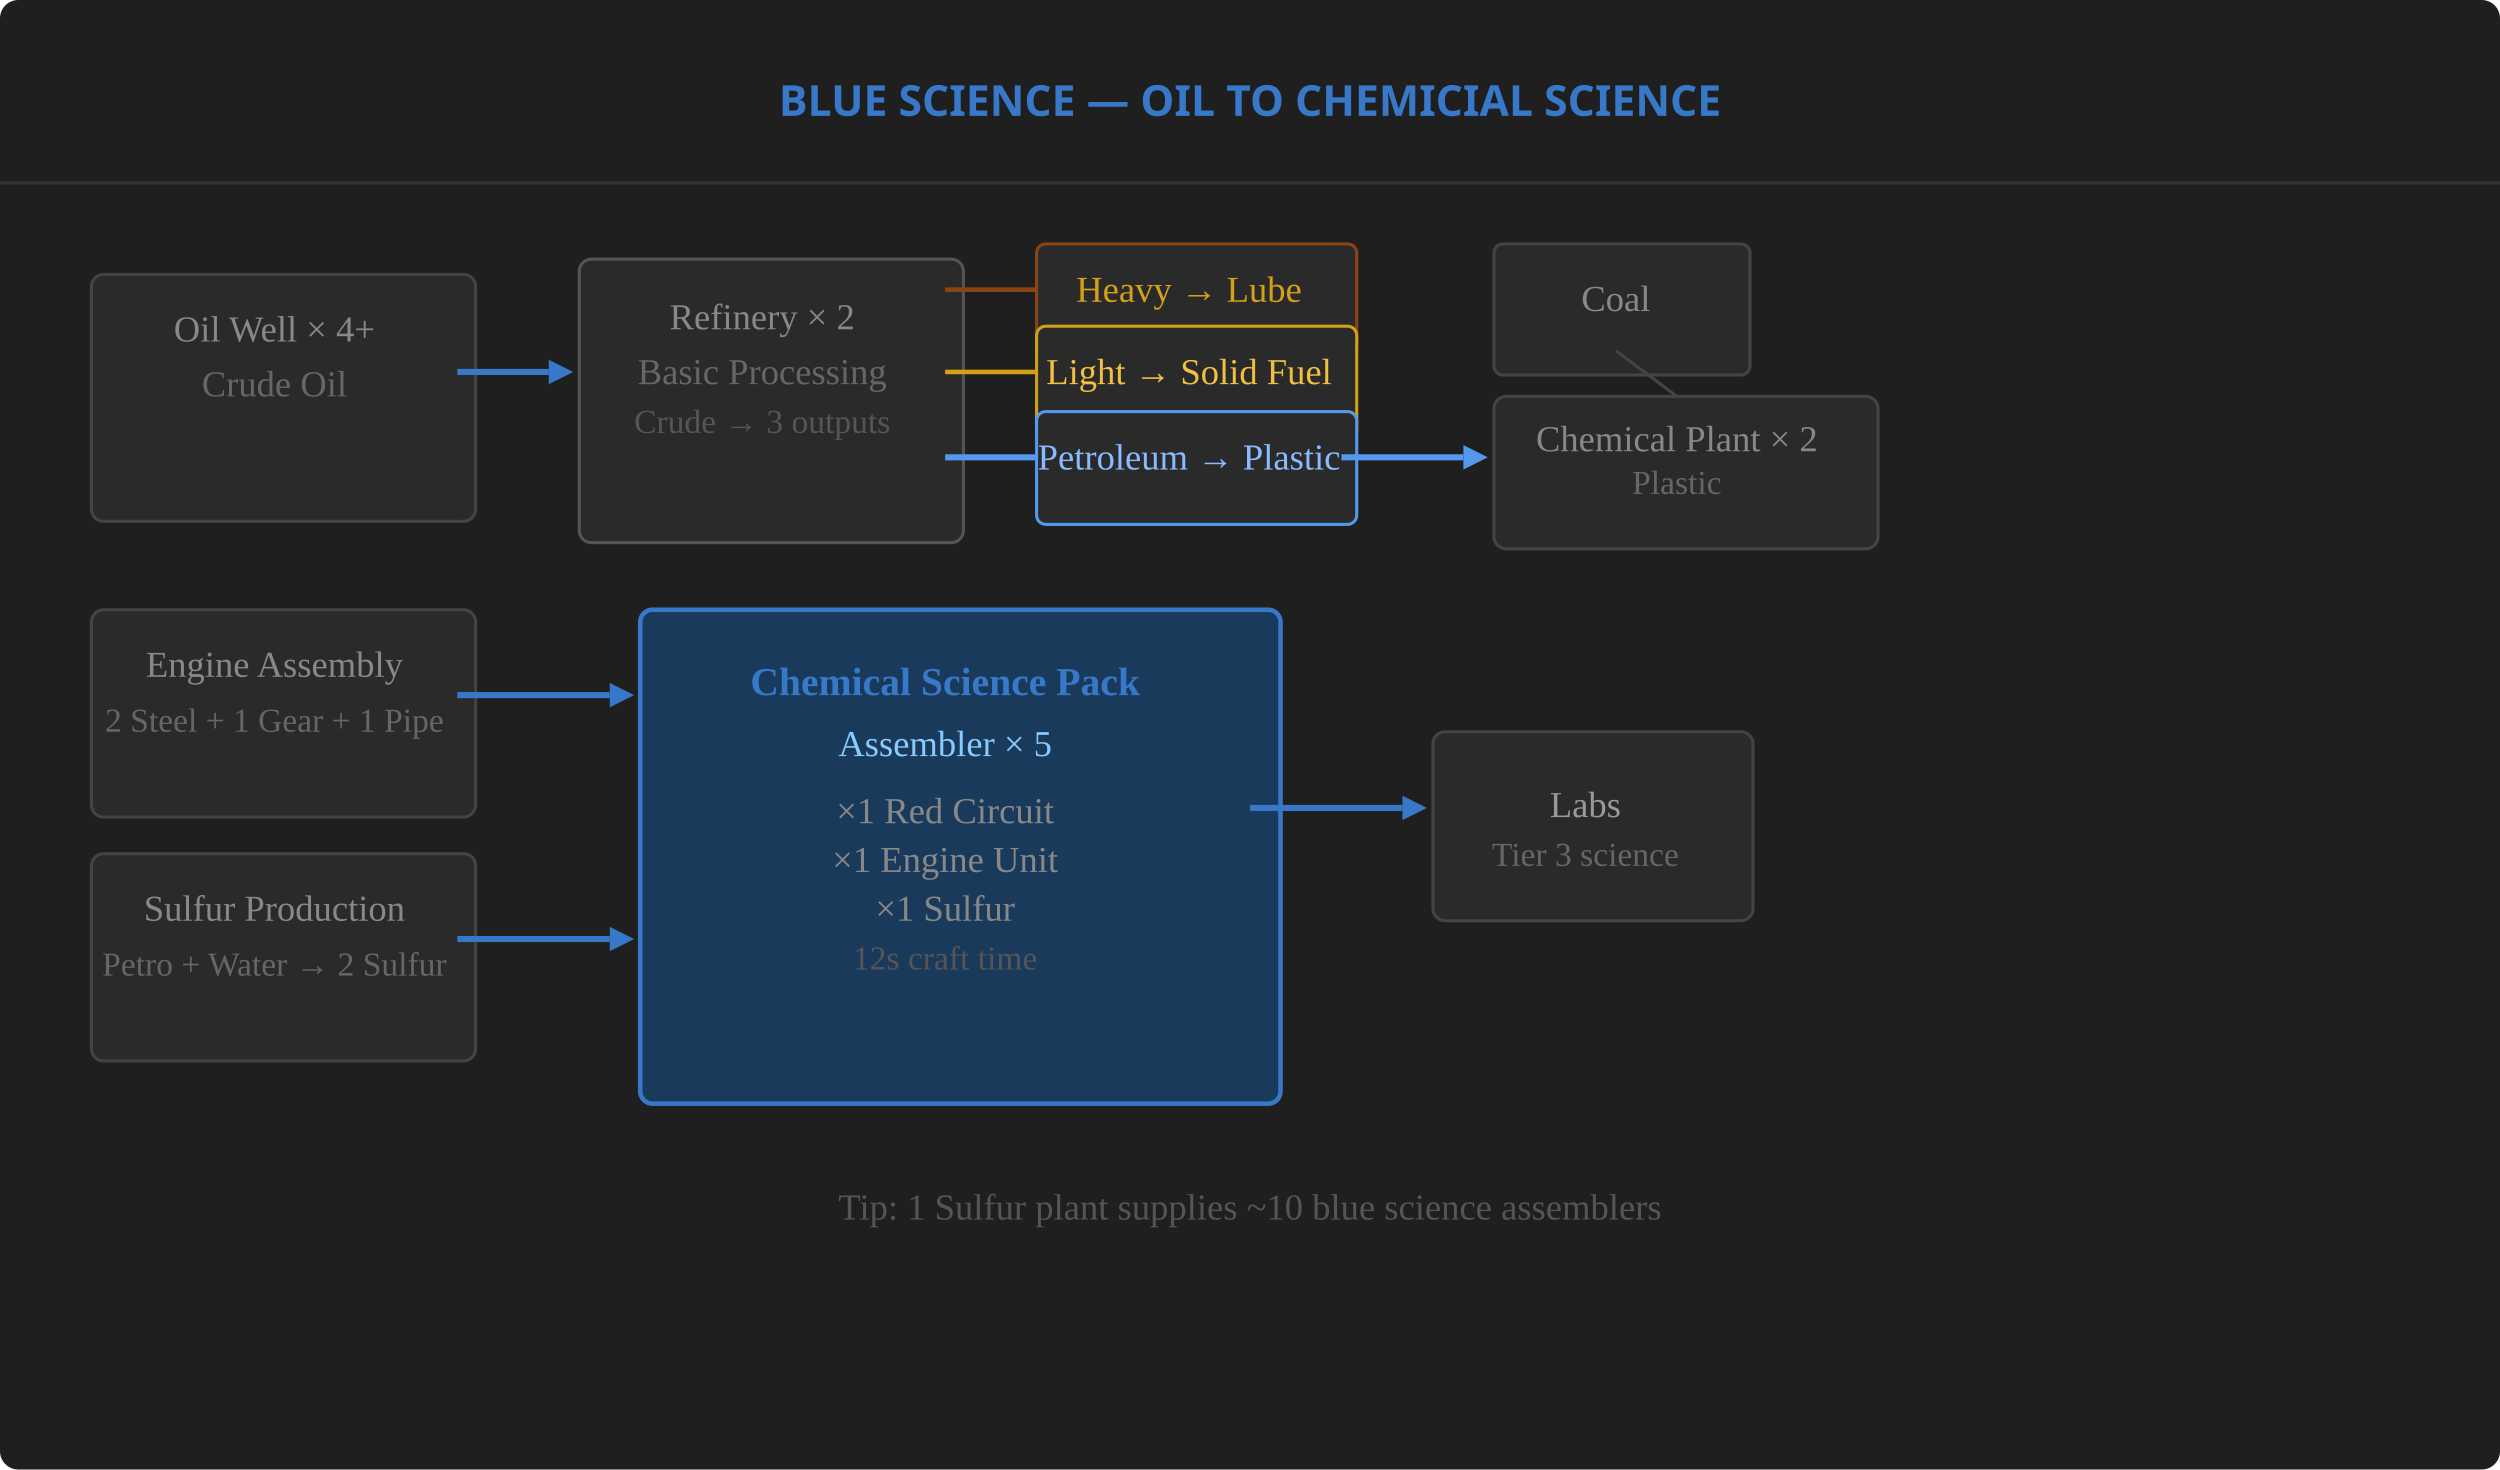
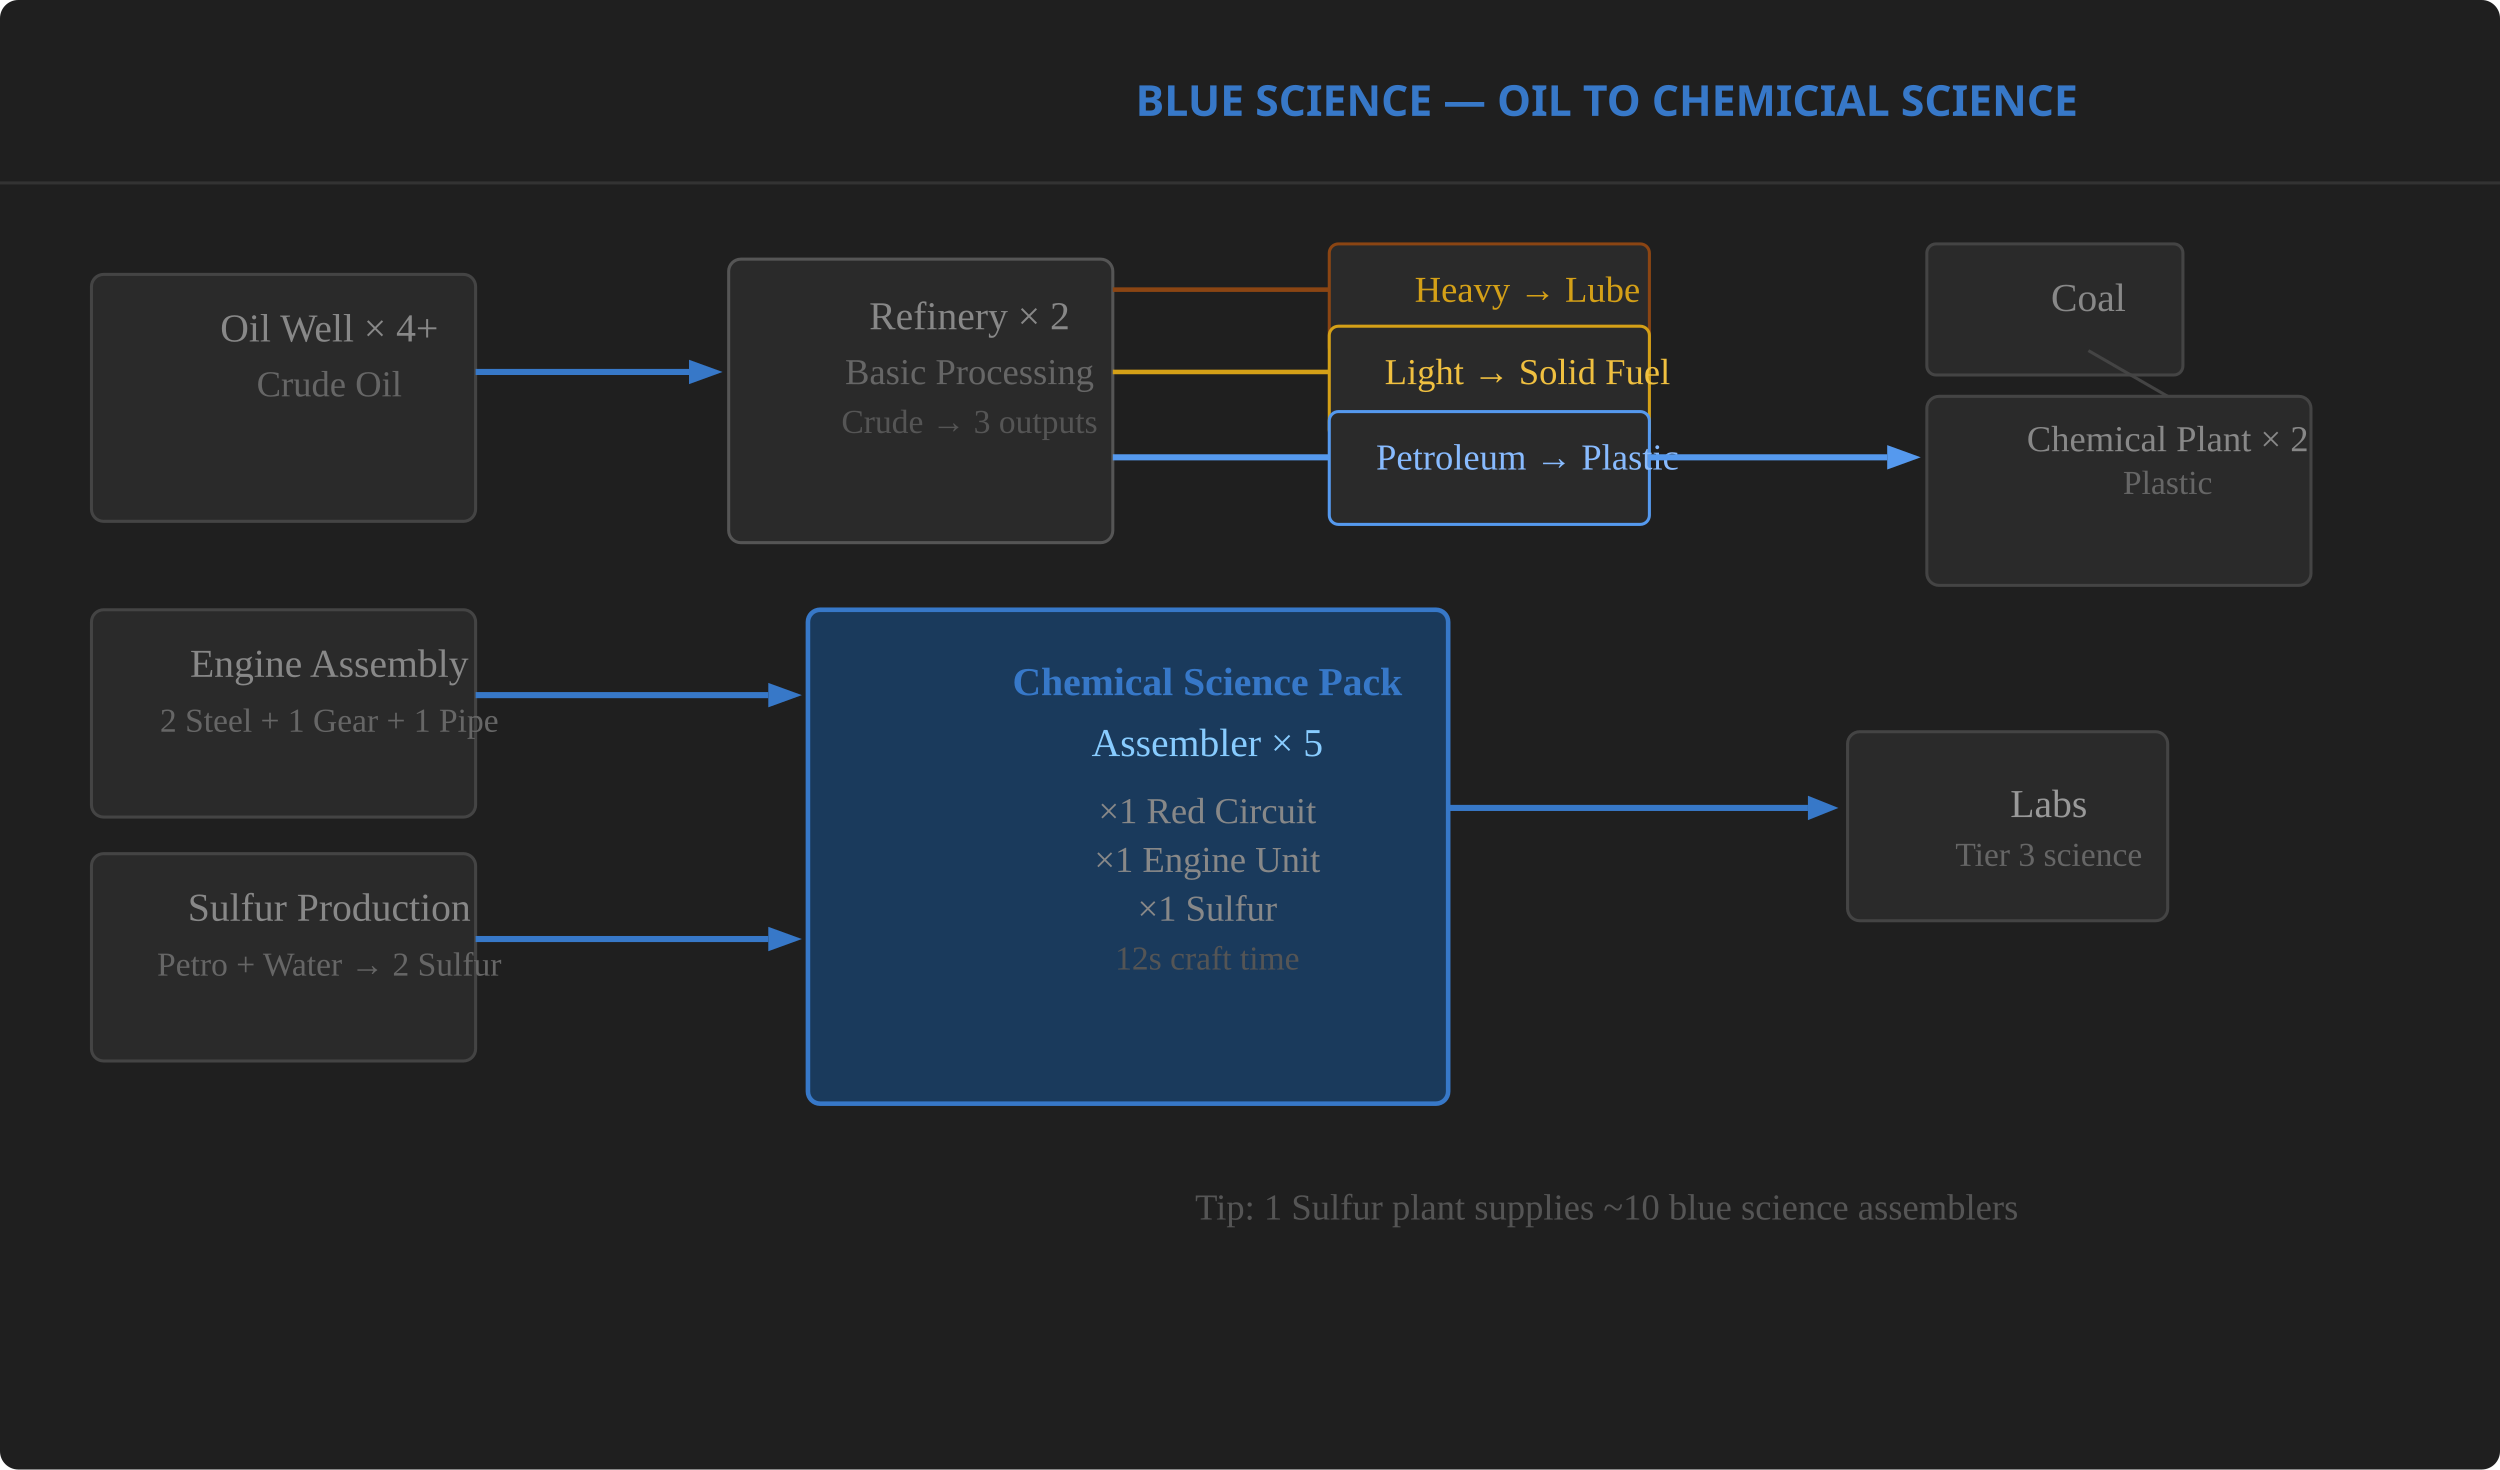
<svg xmlns="http://www.w3.org/2000/svg" viewBox="0 0 820 482" width="820" height="482">
  <defs>
    <filter id="g">
      <feGaussianBlur stdDeviation="2" result="b" />
      <feMerge>
        <feMergeNode in="b" />
        <feMergeNode in="SourceGraphic" />
      </feMerge>
    </filter>
  </defs>
  <rect width="820" height="482" fill="#1f1f1f" rx="6" />
  <line x1="0" y1="60" x2="820" y2="60" stroke="#333" />
-   <text x="410" y="38" text-anchor="middle" font-family="Orbitron,sans-serif" font-size="14" font-weight="900" fill="#3778c8">BLUE SCIENCE — OIL TO CHEMICIAL SCIENCE</text>
+   <text x="527" y="38" text-anchor="middle" font-family="Orbitron,sans-serif" font-size="14" font-weight="900" fill="#3778c8">BLUE SCIENCE — OIL TO CHEMICIAL SCIENCE</text>
  <rect x="30" y="90" width="126" height="81" rx="4" fill="#2a2a2a" stroke="#444" />
-   <text x="90" y="112" text-anchor="middle" font-size="12" fill="#888">Oil Well × 4+</text>
-   <text x="90" y="130" text-anchor="middle" font-size="12" fill="#666">Crude Oil</text>
-   <line x1="150" y1="122" x2="180" y2="122" stroke="#3778c8" stroke-width="2" />
-   <polygon points="180,118 188,122 180,126" fill="#3778c8" />
-   <rect x="190" y="85" width="126" height="93" rx="4" fill="#2a2a2a" stroke="#555" />
-   <text x="250" y="108" text-anchor="middle" font-size="12" fill="#888">Refinery × 2</text>
-   <text x="250" y="126" text-anchor="middle" font-size="12" fill="#666">Basic Processing</text>
-   <text x="250" y="142" text-anchor="middle" font-size="11" fill="#555">Crude → 3 outputs</text>
-   <line x1="310" y1="95" x2="340" y2="95" stroke="#8b4513" stroke-width="1.5" />
-   <rect x="340" y="80" width="105" height="37" rx="3" fill="#2a2a2a" stroke="#8b4513" />
-   <text x="390" y="99" text-anchor="middle" font-size="12" fill="#d4a017">Heavy → Lube</text>
-   <line x1="310" y1="122" x2="340" y2="122" stroke="#d4a017" stroke-width="1.5" />
-   <rect x="340" y="107" width="105" height="37" rx="3" fill="#2a2a2a" stroke="#d4a017" />
-   <text x="390" y="126" text-anchor="middle" font-size="12" fill="#f0c040">Light → Solid Fuel</text>
-   <line x1="310" y1="150" x2="340" y2="150" stroke="#5599ee" stroke-width="2" />
-   <rect x="340" y="135" width="105" height="37" rx="3" fill="#2a2a2a" stroke="#5599ee" />
-   <text x="390" y="154" text-anchor="middle" font-size="12" fill="#88bbff">Petroleum → Plastic</text>
-   <line x1="440" y1="150" x2="480" y2="150" stroke="#5599ee" stroke-width="2" />
-   <polygon points="480,146 488,150 480,154" fill="#5599ee" />
-   <rect x="490" y="130" width="126" height="50" rx="4" fill="#2a2a2a" stroke="#444" />
-   <text x="550" y="148" text-anchor="middle" font-size="12" fill="#888">Chemical Plant × 2</text>
-   <text x="550" y="162" text-anchor="middle" font-size="11" fill="#666">Plastic</text>
-   <rect x="490" y="80" width="84" height="43" rx="3" fill="#2a2a2a" stroke="#444" />
-   <text x="530" y="102" text-anchor="middle" font-size="12" fill="#888">Coal</text>
-   <line x1="530" y1="115" x2="550" y2="130" stroke="#444" />
+   <text x="108" y="112" text-anchor="middle" font-size="13" fill="#888">Oil Well × 4+</text>
+   <text x="108" y="130" text-anchor="middle" font-size="12" fill="#666">Crude Oil</text>
+   <line x1="156" y1="122" x2="226" y2="122" stroke="#3778c8" stroke-width="2" />
+   <polygon points="226,118 237,122 226,126" fill="#3778c8" />
+   <rect x="239" y="85" width="126" height="93" rx="4" fill="#2a2a2a" stroke="#555" />
+   <text x="318" y="108" text-anchor="middle" font-size="13" fill="#888">Refinery × 2</text>
+   <text x="318" y="126" text-anchor="middle" font-size="12" fill="#666">Basic Processing</text>
+   <text x="318" y="142" text-anchor="middle" font-size="11" fill="#555">Crude → 3 outputs</text>
+   <line x1="365" y1="95" x2="436" y2="95" stroke="#8b4513" stroke-width="1.5" />
+   <rect x="436" y="80" width="105" height="37" rx="3" fill="#2a2a2a" stroke="#8b4513" />
+   <text x="501" y="99" text-anchor="middle" font-size="12" fill="#d4a017">Heavy → Lube</text>
+   <line x1="365" y1="122" x2="436" y2="122" stroke="#d4a017" stroke-width="1.5" />
+   <rect x="436" y="107" width="105" height="37" rx="3" fill="#2a2a2a" stroke="#d4a017" />
+   <text x="501" y="126" text-anchor="middle" font-size="12" fill="#f0c040">Light → Solid Fuel</text>
+   <line x1="365" y1="150" x2="436" y2="150" stroke="#5599ee" stroke-width="2" />
+   <rect x="436" y="135" width="105" height="37" rx="3" fill="#2a2a2a" stroke="#5599ee" />
+   <text x="501" y="154" text-anchor="middle" font-size="12" fill="#88bbff">Petroleum → Plastic</text>
+   <line x1="541" y1="150" x2="619" y2="150" stroke="#5599ee" stroke-width="2" />
+   <polygon points="619,146 630,150 619,154" fill="#5599ee" />
+   <rect x="632" y="130" width="126" height="62" rx="4" fill="#2a2a2a" stroke="#444" />
+   <text x="711" y="148" text-anchor="middle" font-size="12" fill="#888">Chemical Plant × 2</text>
+   <text x="711" y="162" text-anchor="middle" font-size="11" fill="#666">Plastic</text>
+   <rect x="632" y="80" width="84" height="43" rx="3" fill="#2a2a2a" stroke="#444" />
+   <text x="685" y="102" text-anchor="middle" font-size="13" fill="#888">Coal</text>
+   <line x1="685" y1="115" x2="711" y2="130" stroke="#444" />
  <rect x="30" y="200" width="126" height="68" rx="4" fill="#2a2a2a" stroke="#444" />
-   <text x="90" y="222" text-anchor="middle" font-size="12" fill="#888">Engine Assembly</text>
-   <text x="90" y="240" text-anchor="middle" font-size="11" fill="#666">2 Steel + 1 Gear + 1 Pipe</text>
-   <line x1="150" y1="228" x2="200" y2="228" stroke="#3778c8" stroke-width="2" />
-   <polygon points="200,224 208,228 200,232" fill="#3778c8" />
+   <text x="108" y="222" text-anchor="middle" font-size="13" fill="#888">Engine Assembly</text>
+   <text x="108" y="240" text-anchor="middle" font-size="11" fill="#666">2 Steel + 1 Gear + 1 Pipe</text>
+   <line x1="156" y1="228" x2="252" y2="228" stroke="#3778c8" stroke-width="2" />
+   <polygon points="252,224 263,228 252,232" fill="#3778c8" />
  <rect x="30" y="280" width="126" height="68" rx="4" fill="#2a2a2a" stroke="#444" />
-   <text x="90" y="302" text-anchor="middle" font-size="12" fill="#888">Sulfur Production</text>
-   <text x="90" y="320" text-anchor="middle" font-size="11" fill="#666">Petro + Water → 2 Sulfur</text>
-   <line x1="150" y1="308" x2="200" y2="308" stroke="#3778c8" stroke-width="2" />
-   <polygon points="200,304 208,308 200,312" fill="#3778c8" />
-   <rect x="210" y="200" width="210" height="162" rx="4" fill="#1a3a5c" stroke="#3778c8" stroke-width="1.5" />
-   <text x="310" y="228" text-anchor="middle" font-size="13" fill="#3778c8" font-weight="700">Chemical Science Pack</text>
-   <text x="310" y="248" text-anchor="middle" font-size="12" fill="#88ccff">Assembler × 5</text>
-   <text x="310" y="270" text-anchor="middle" font-size="12" fill="#888">×1 Red Circuit</text>
-   <text x="310" y="286" text-anchor="middle" font-size="12" fill="#888">×1 Engine Unit</text>
-   <text x="310" y="302" text-anchor="middle" font-size="12" fill="#888">×1 Sulfur</text>
-   <text x="310" y="318" text-anchor="middle" font-size="11" fill="#555">12s craft time</text>
-   <line x1="410" y1="265" x2="460" y2="265" stroke="#3778c8" stroke-width="2" />
-   <polygon points="460,261 468,265 460,269" fill="#3778c8" />
-   <rect x="470" y="240" width="105" height="62" rx="4" fill="#2a2a2a" stroke="#444" />
-   <text x="520" y="268" text-anchor="middle" font-size="12" fill="#999">Labs</text>
-   <text x="520" y="284" text-anchor="middle" font-size="11" fill="#666">Tier 3 science</text>
-   <text x="410" y="400" text-anchor="middle" font-size="12" fill="#555">Tip: 1 Sulfur plant supplies ~10 blue science assemblers</text>
+   <text x="108" y="302" text-anchor="middle" font-size="13" fill="#888">Sulfur Production</text>
+   <text x="108" y="320" text-anchor="middle" font-size="11" fill="#666">Petro + Water → 2 Sulfur</text>
+   <line x1="156" y1="308" x2="252" y2="308" stroke="#3778c8" stroke-width="2" />
+   <polygon points="252,304 263,308 252,312" fill="#3778c8" />
+   <rect x="265" y="200" width="210" height="162" rx="4" fill="#1a3a5c" stroke="#3778c8" stroke-width="1.5" />
+   <text x="396" y="228" text-anchor="middle" font-size="13" fill="#3778c8" font-weight="700">Chemical Science Pack</text>
+   <text x="396" y="248" text-anchor="middle" font-size="13" fill="#88ccff">Assembler × 5</text>
+   <text x="396" y="270" text-anchor="middle" font-size="12" fill="#888">×1 Red Circuit</text>
+   <text x="396" y="286" text-anchor="middle" font-size="12" fill="#888">×1 Engine Unit</text>
+   <text x="396" y="302" text-anchor="middle" font-size="12" fill="#888">×1 Sulfur</text>
+   <text x="396" y="318" text-anchor="middle" font-size="11" fill="#555">12s craft time</text>
+   <line x1="475" y1="265" x2="593" y2="265" stroke="#3778c8" stroke-width="2" />
+   <polygon points="593,261 603,265 593,269" fill="#3778c8" />
+   <rect x="606" y="240" width="105" height="62" rx="4" fill="#2a2a2a" stroke="#444" />
+   <text x="672" y="268" text-anchor="middle" font-size="13" fill="#999">Labs</text>
+   <text x="672" y="284" text-anchor="middle" font-size="11" fill="#666">Tier 3 science</text>
+   <text x="527" y="400" text-anchor="middle" font-size="12" fill="#555">Tip: 1 Sulfur plant supplies ~10 blue science assemblers</text>
</svg>
